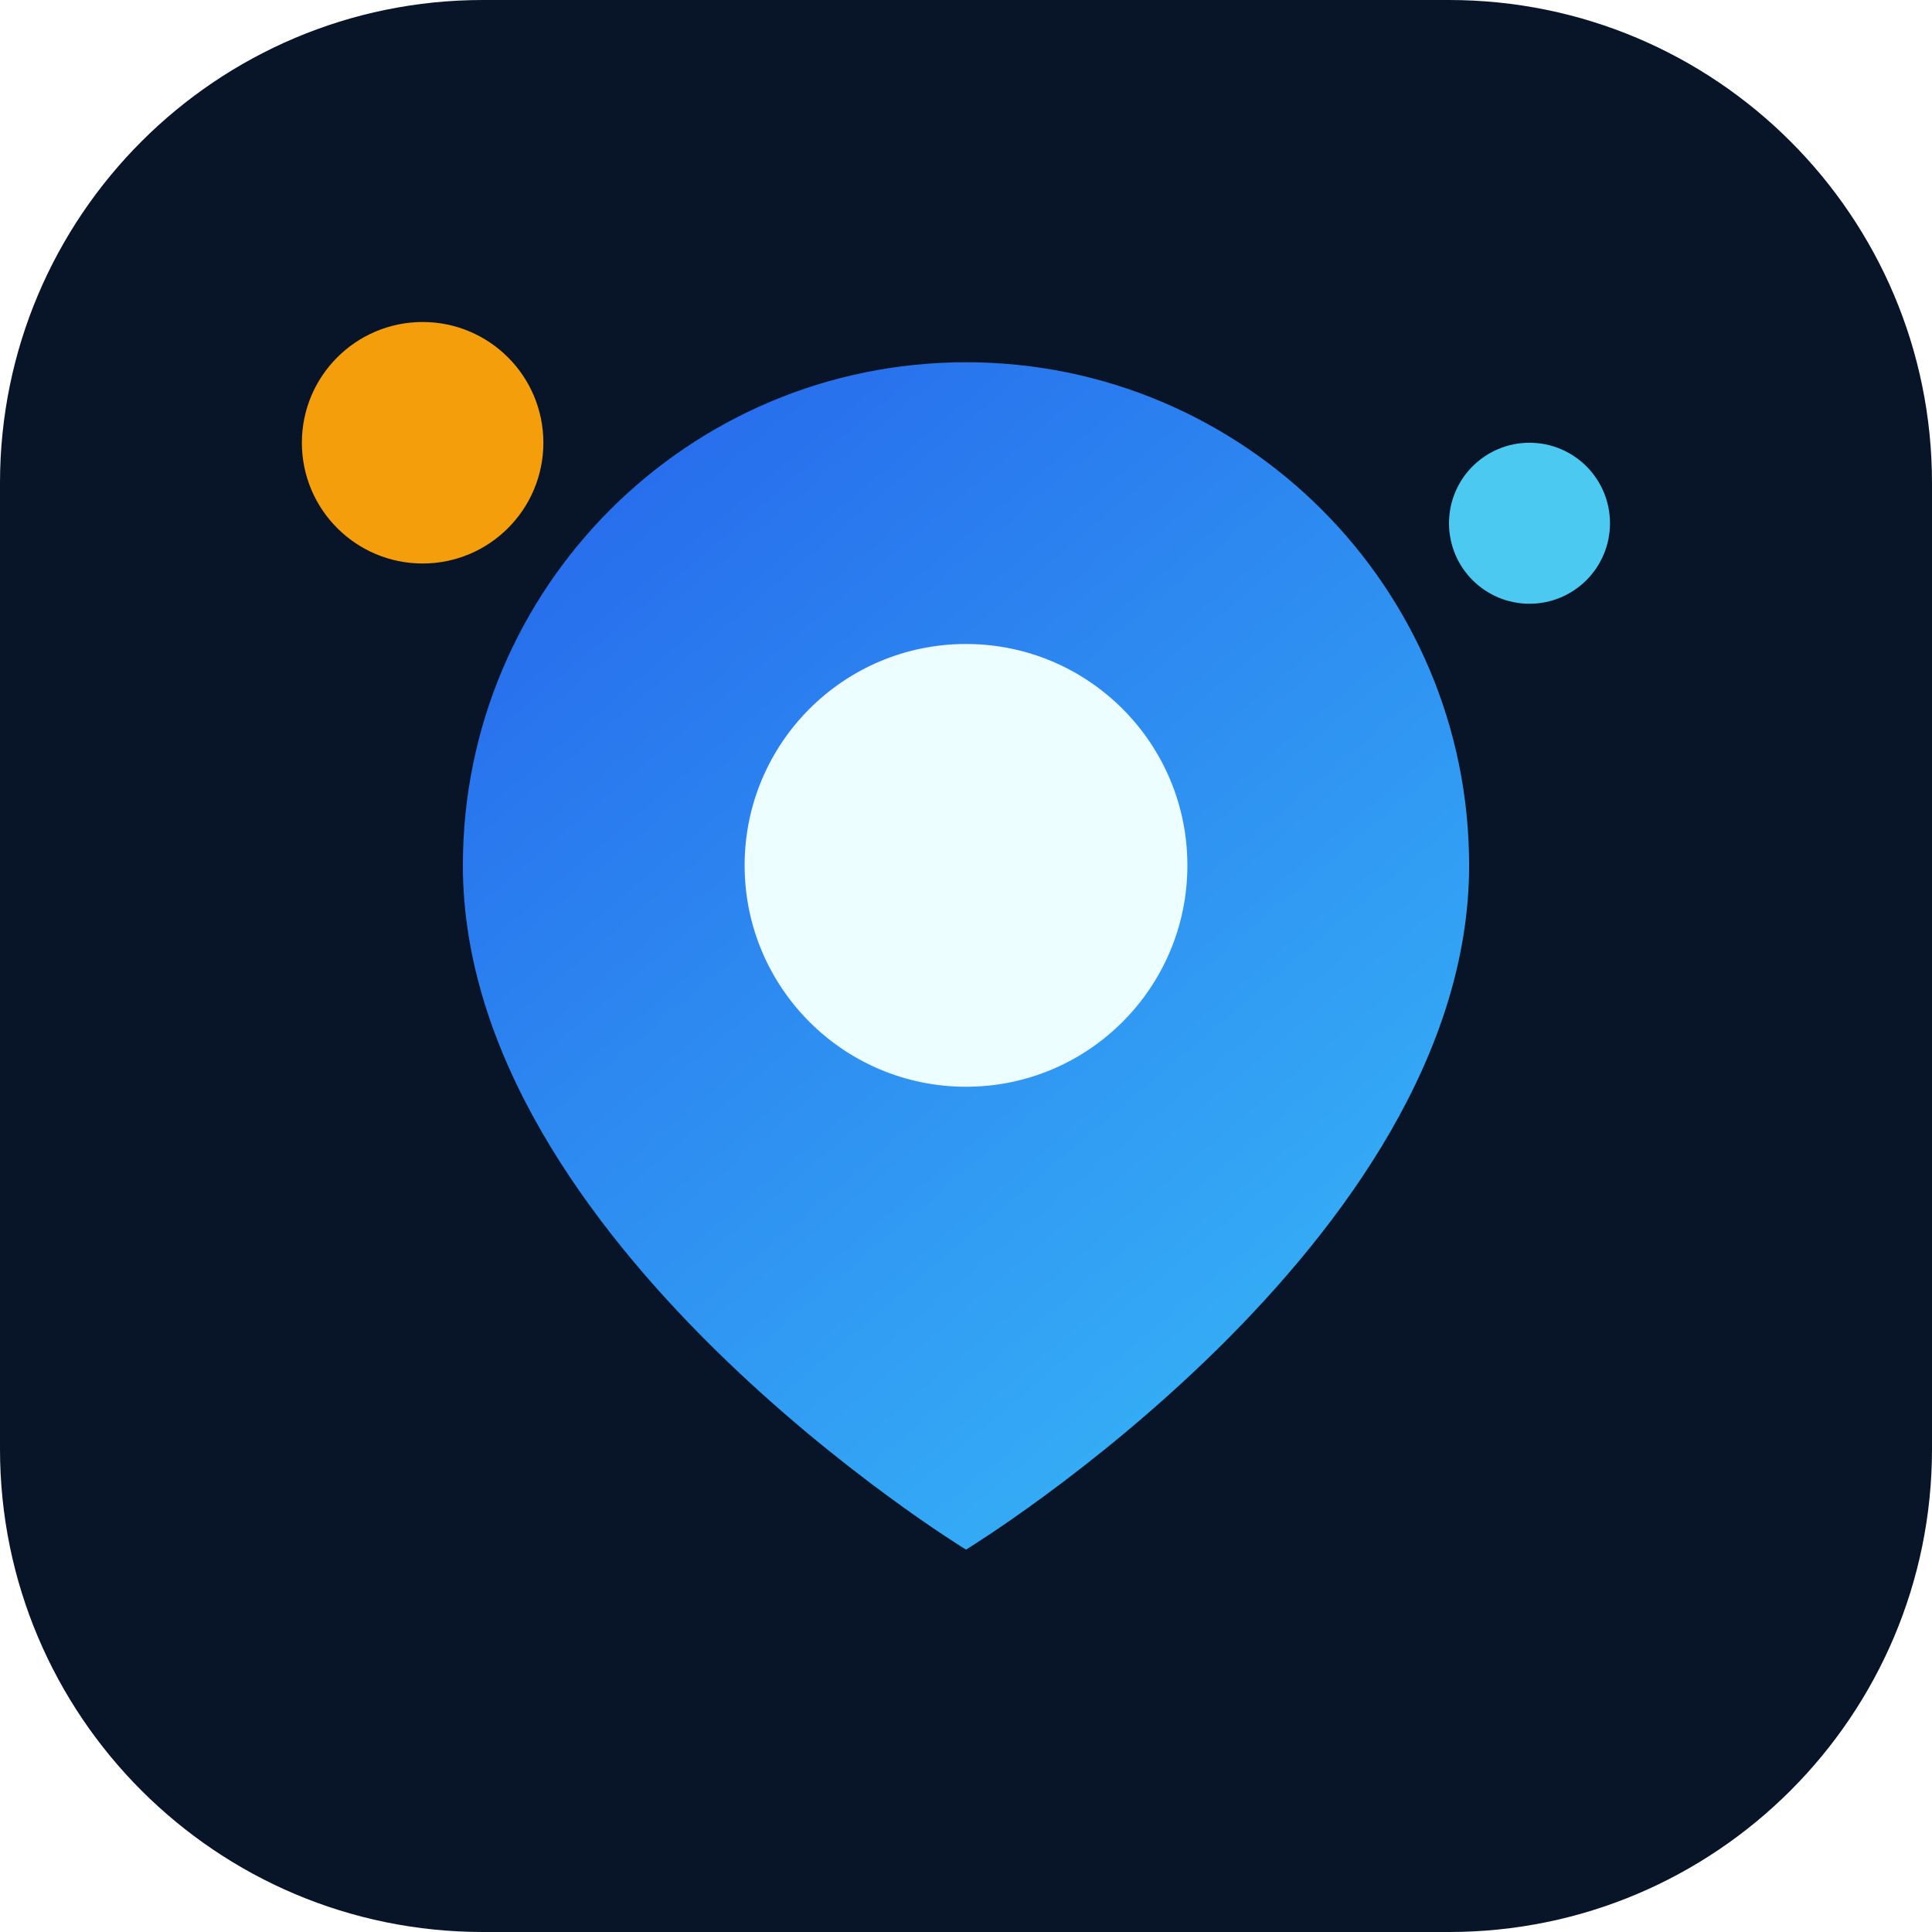
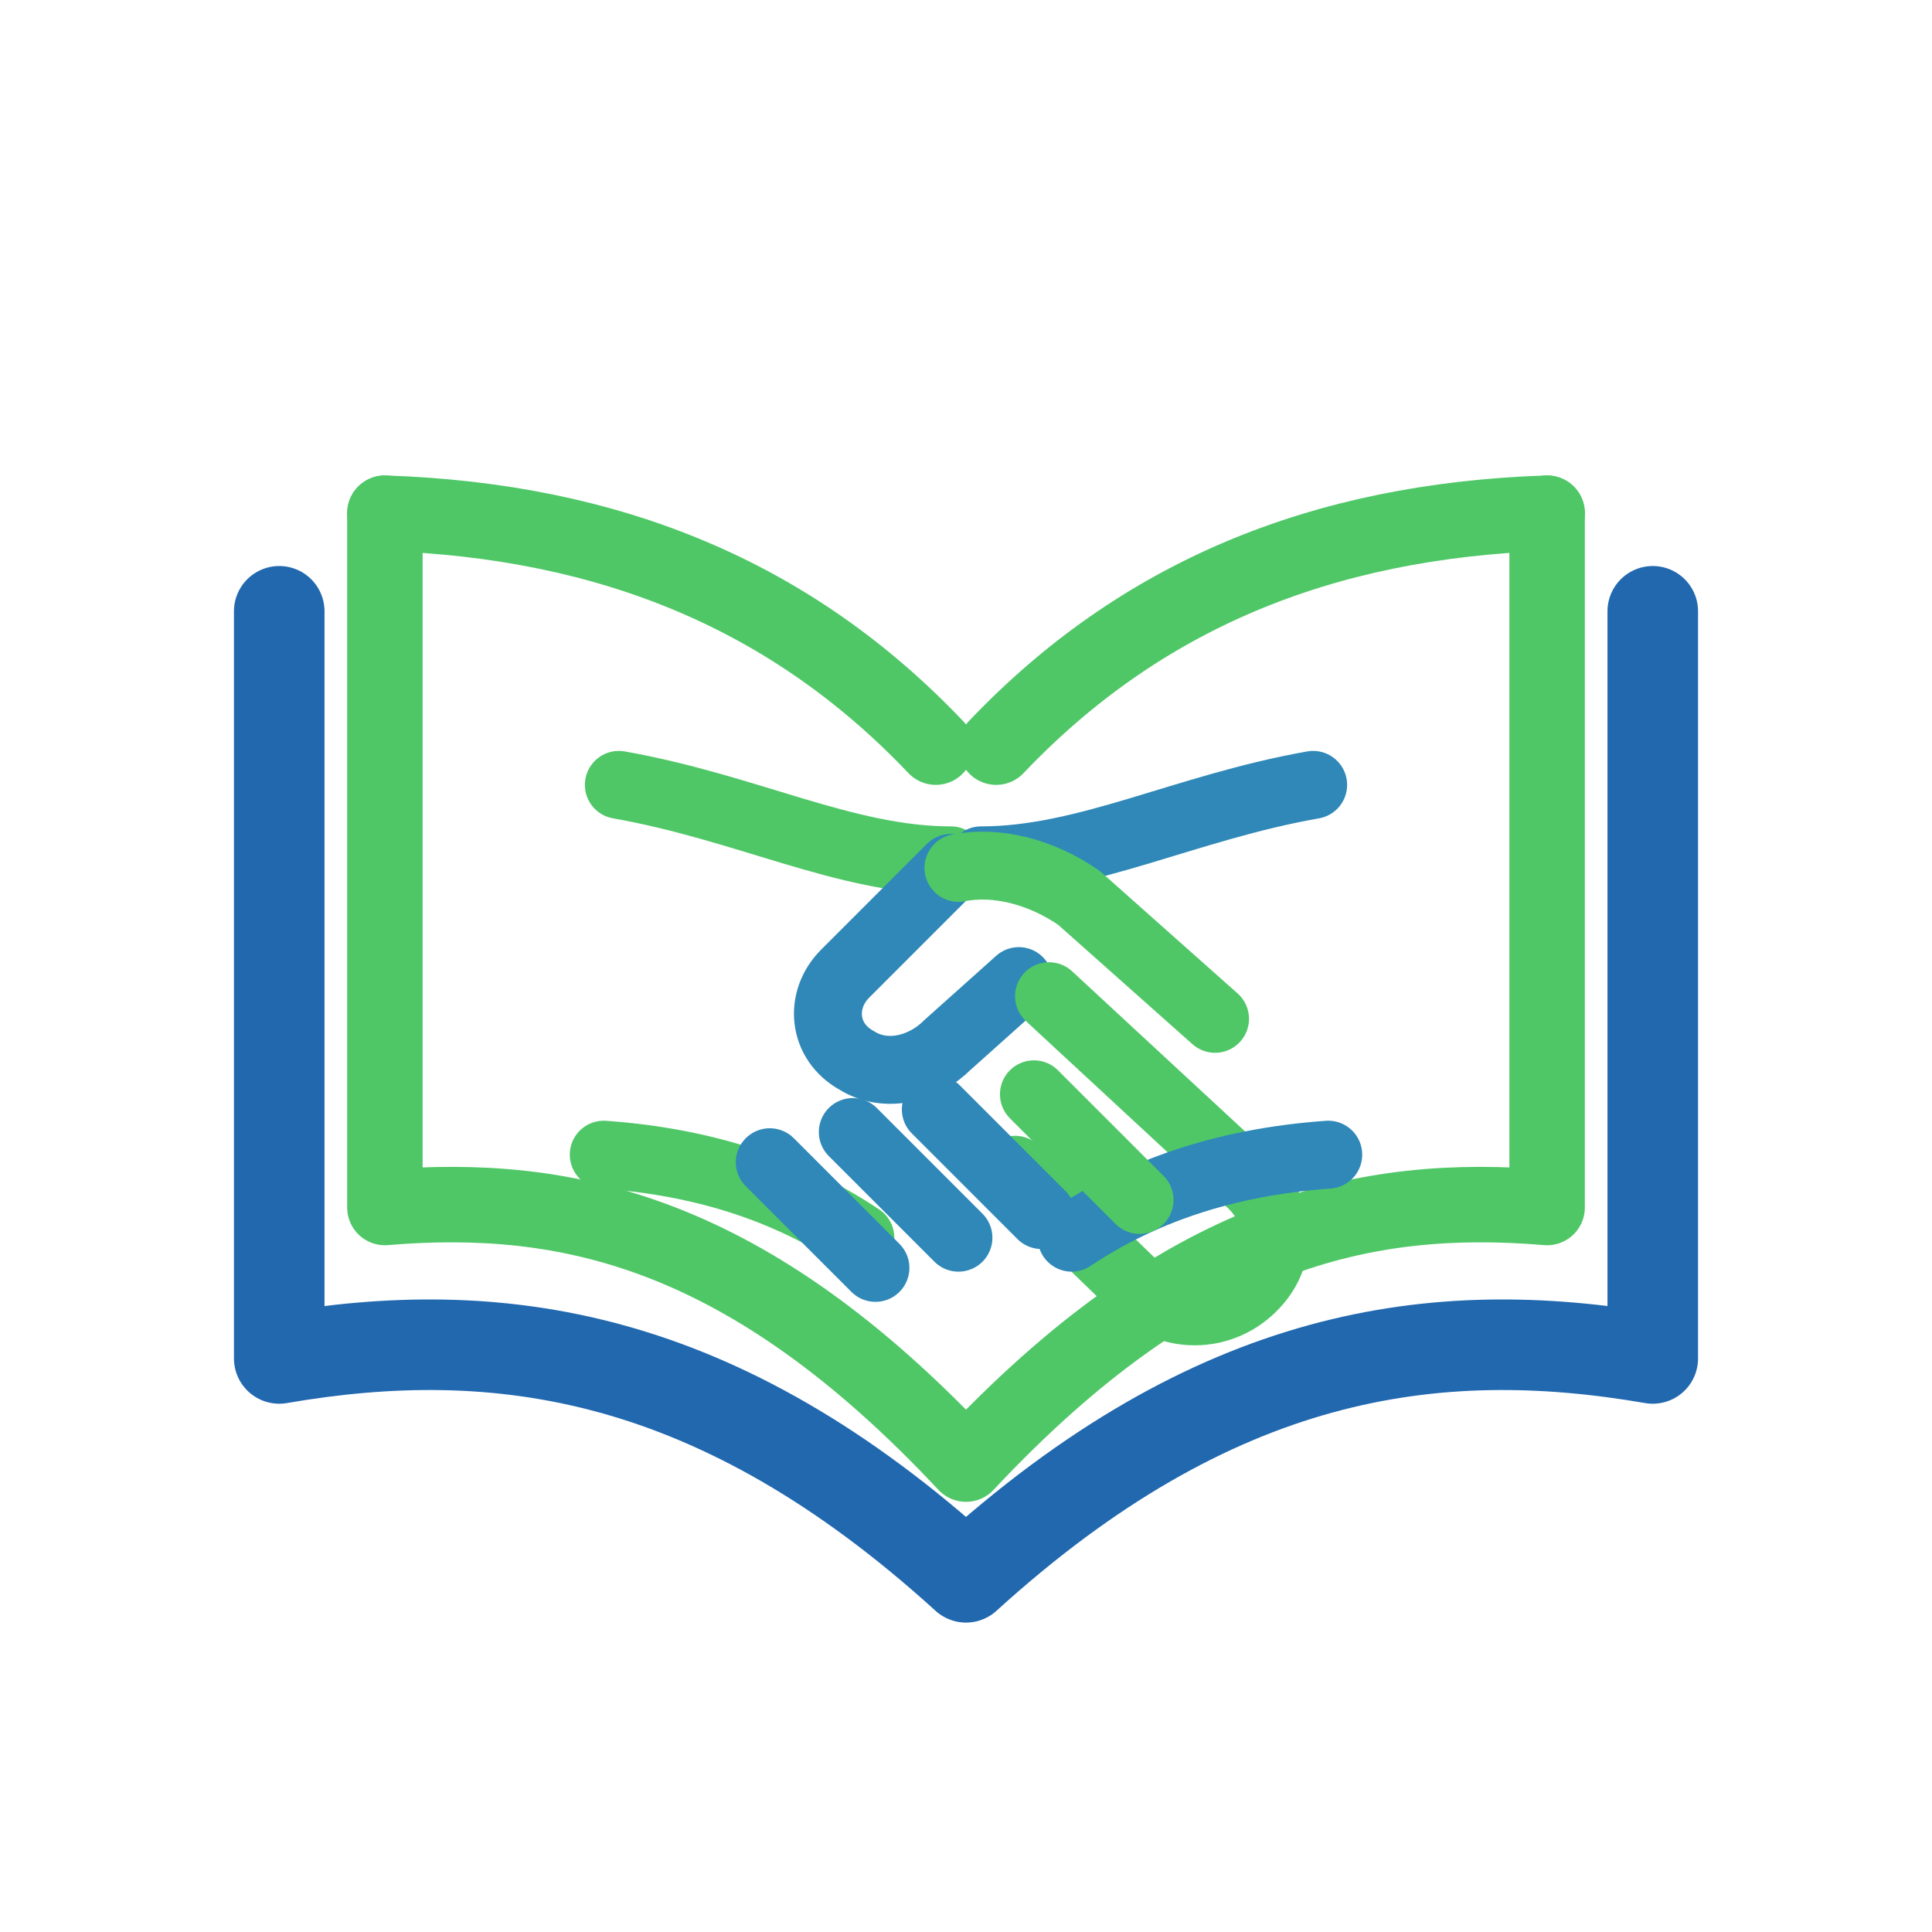
- <svg xmlns="http://www.w3.org/2000/svg" width="96" height="96" viewBox="0 0 96 96" fill="none">
-   <rect width="96" height="96" rx="24" fill="#081427" />
-   <path d="M48 18C34.193 18 23 29.193 23 43C23 61.75 48 77 48 77C48 77 73 61.75 73 43C73 29.193 61.807 18 48 18Z" fill="url(#paint0_linear_1_3)" />
-   <circle cx="48" cy="43" r="11" fill="#ECFEFF" />
-   <circle cx="21" cy="22" r="6" fill="#F59E0B" />
-   <circle cx="76" cy="26" r="4" fill="#4CC9F0" />
-   <defs>
-     <linearGradient id="paint0_linear_1_3" x1="23" y1="18" x2="73" y2="77" gradientUnits="userSpaceOnUse">
-       <stop stop-color="#2563EB" />
-       <stop offset="1" stop-color="#38BDF8" />
-     </linearGradient>
-   </defs>
+ <svg xmlns="http://www.w3.org/2000/svg" width="96" height="96" viewBox="0 0 512 512" fill="none">
+   <g fill="none" stroke-linecap="round" stroke-linejoin="round">
+     <path d="M74 162V360C132 350 190 358 256 418C322 358 380 350 438 360V162" stroke="#2168AF" stroke-width="24" />
+     <path d="M102 136V320C150 316 198 326 256 388C314 326 362 316 410 320V136" stroke="#4FC767" stroke-width="20" />
+     <path d="M102 136C162 138 210 158 248 198" stroke="#4FC767" stroke-width="20" />
+     <path d="M410 136C350 138 302 158 264 198" stroke="#4FC767" stroke-width="20" />
+     <path d="M164 208C198 214 224 228 252 228" stroke="#4FC767" stroke-width="18" />
+     <path d="M348 208C314 214 288 228 260 228" stroke="#2F88B8" stroke-width="18" />
+     <path d="M252 230L224 258C217 265 218 276 227 281C235 286 245 283 251 277L270 260" stroke="#2F88B8" stroke-width="18" />
+     <path d="M254 230C264 228 276 231 286 238L322 270" stroke="#4FC767" stroke-width="18" />
+     <path d="M278 264L332 314C340 322 340 334 331 342C322 350 309 349 301 341L269 310" stroke="#4FC767" stroke-width="18" />
+     <path d="M160 306C188 308 210 316 228 328" stroke="#4FC767" stroke-width="18" />
+     <path d="M352 306C324 308 302 316 284 328" stroke="#2F88B8" stroke-width="18" />
+     <path d="M204 308L232 336" stroke="#2F88B8" stroke-width="18" />
+     <path d="M226 300L254 328" stroke="#2F88B8" stroke-width="18" />
+     <path d="M248 294L276 322" stroke="#2F88B8" stroke-width="18" />
+     <path d="M274 290L302 318" stroke="#4FC767" stroke-width="18" />
+   </g>
</svg>
